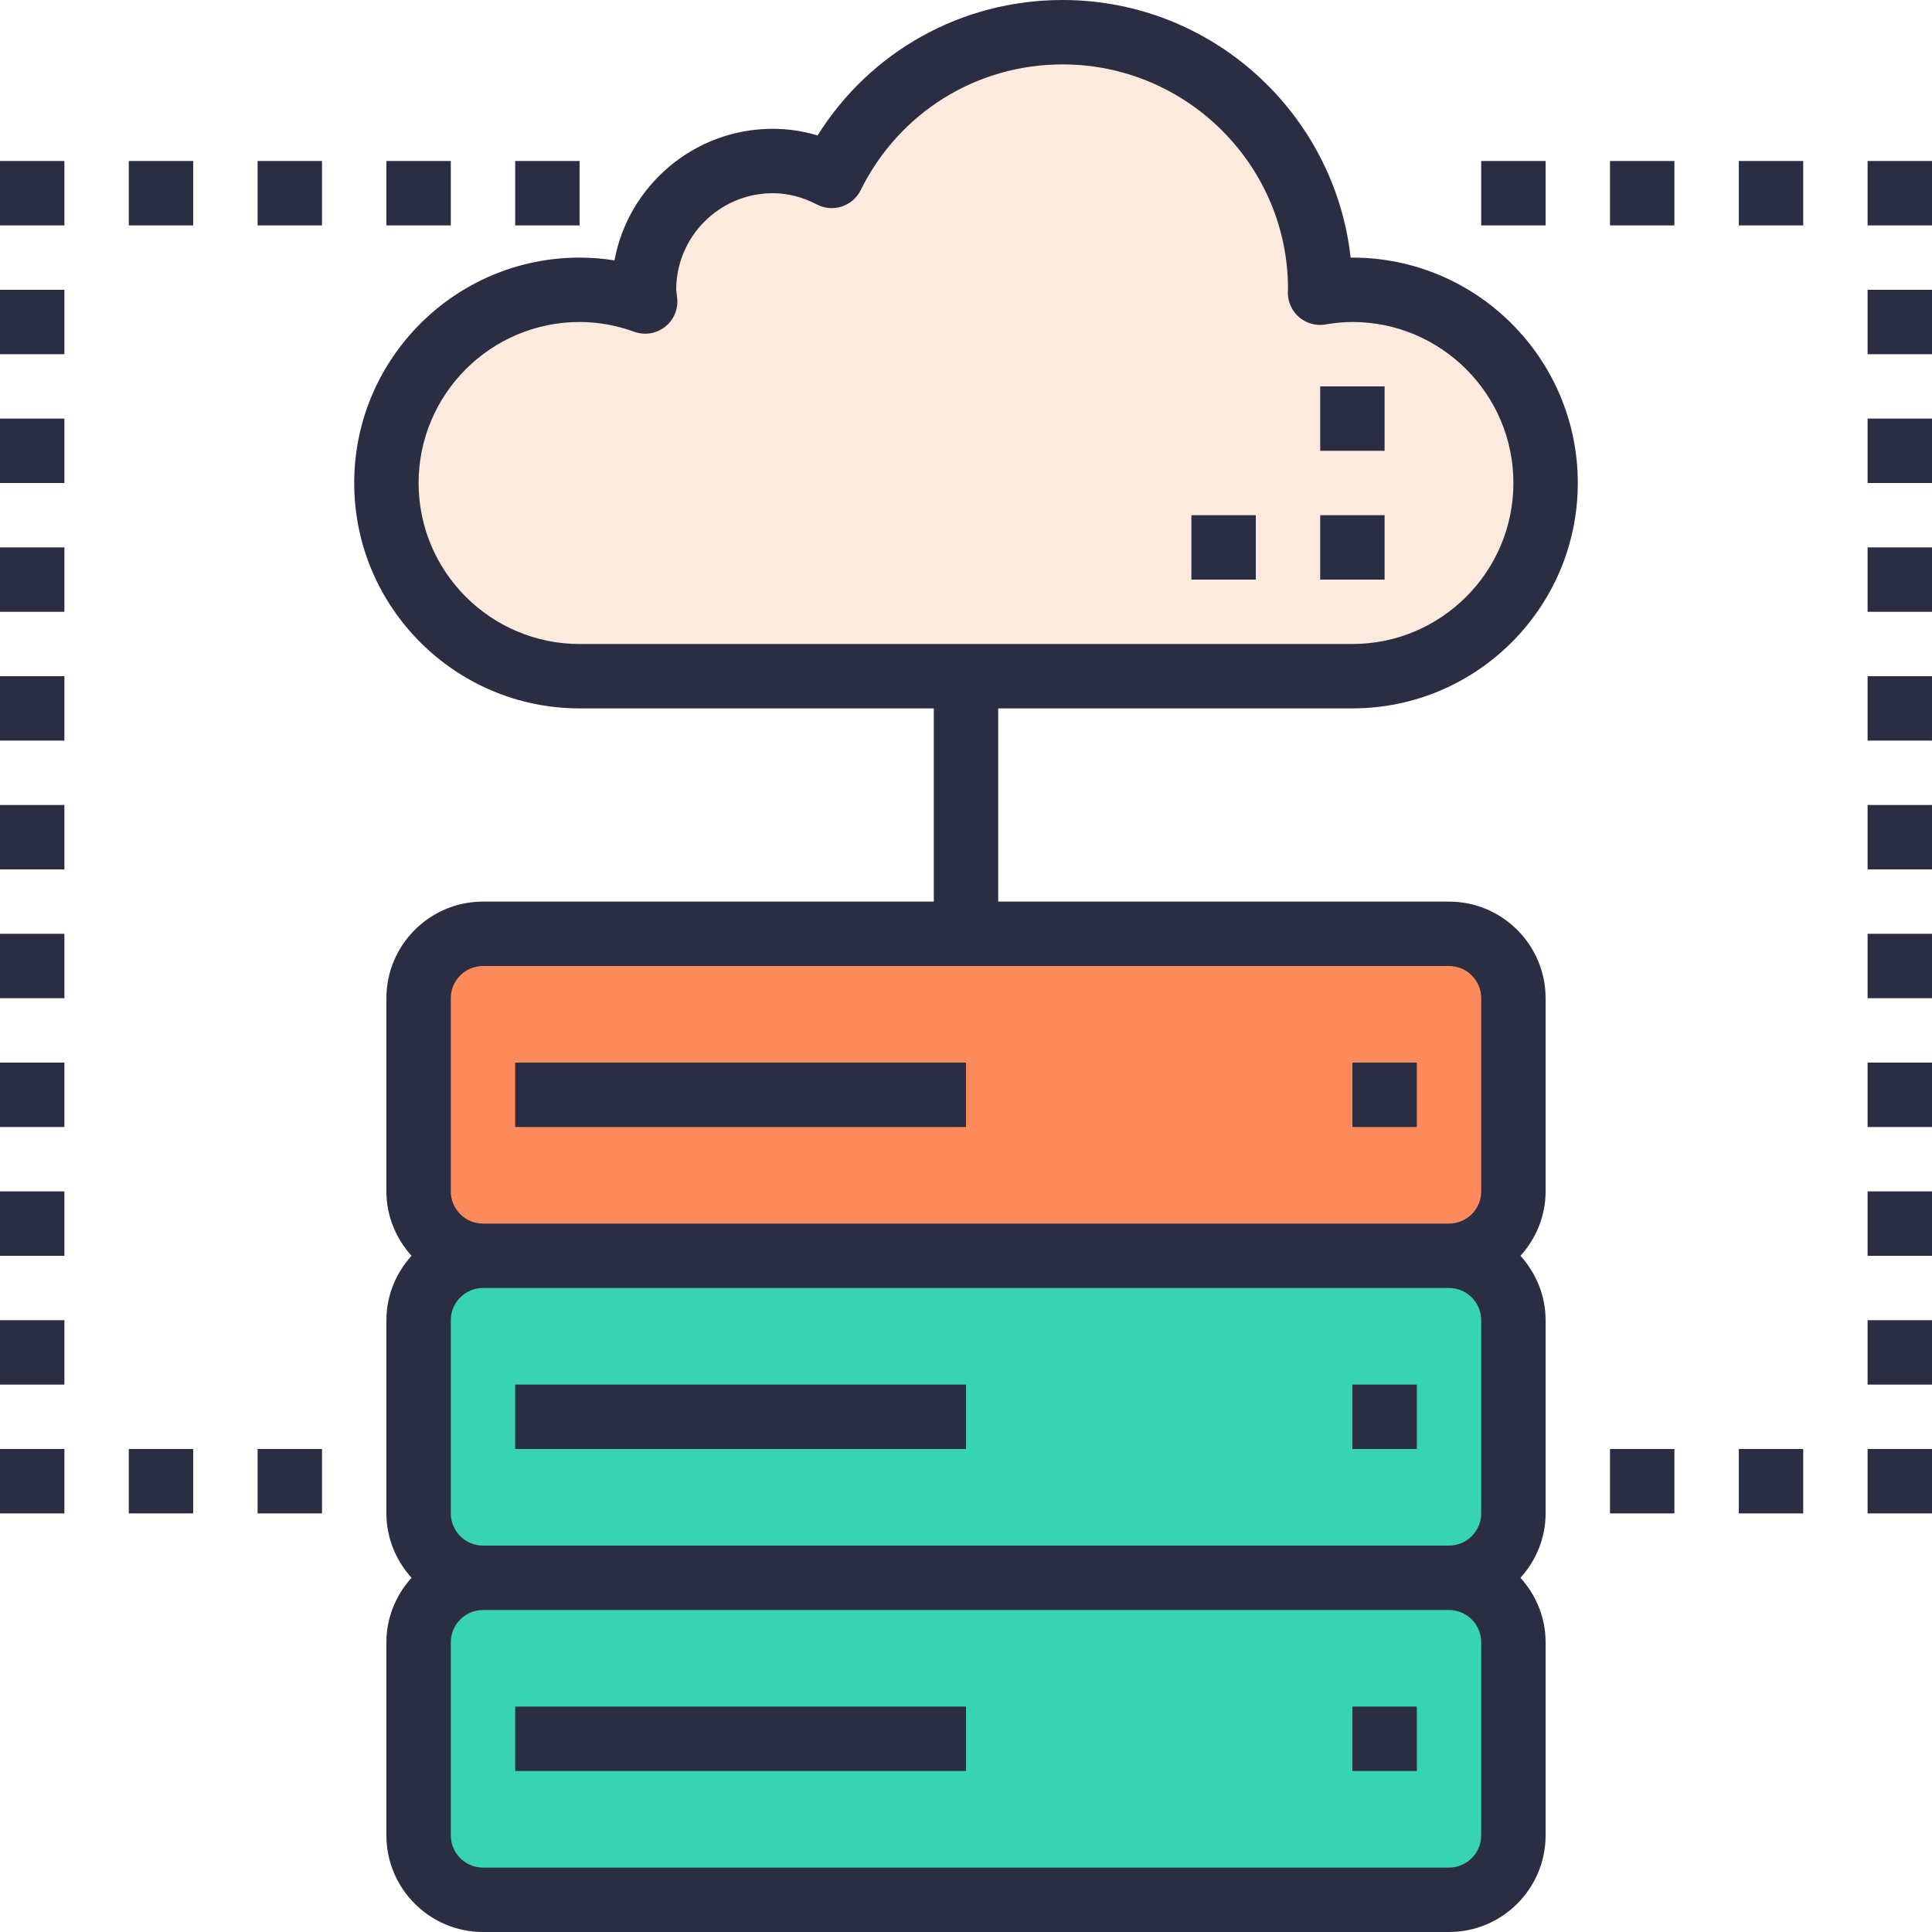
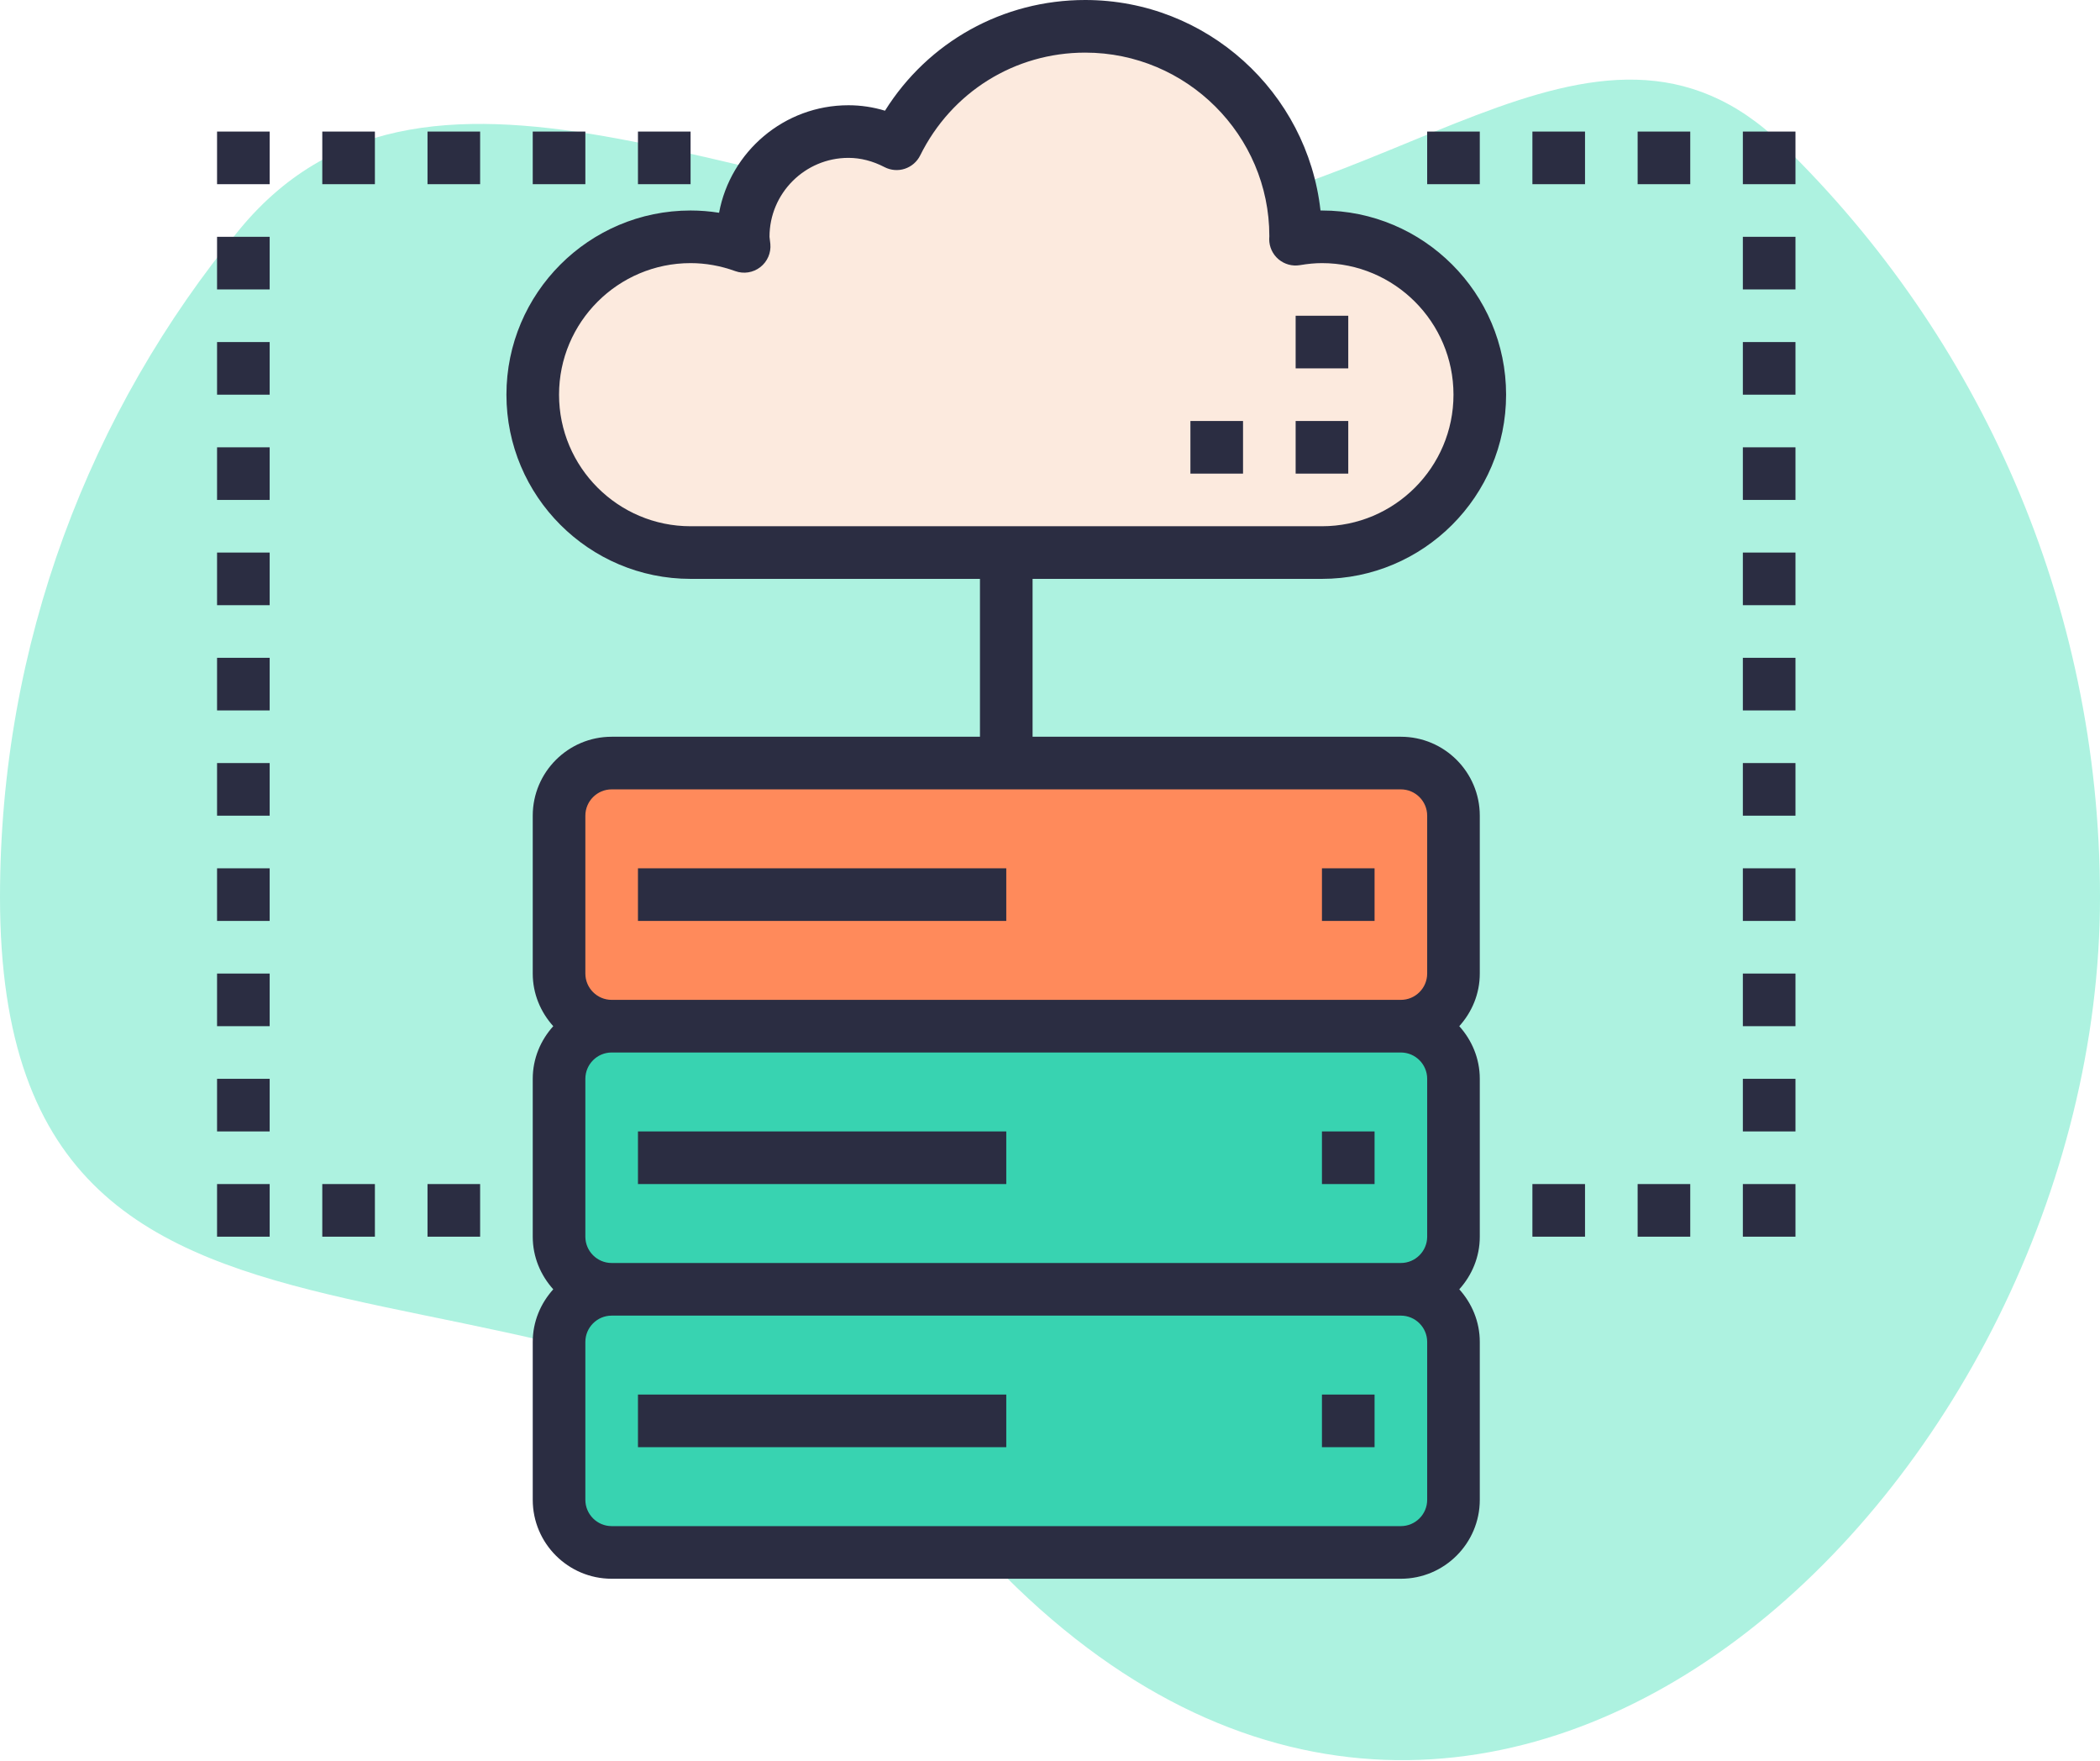
- <svg xmlns="http://www.w3.org/2000/svg" version="1.1" id="Layer_1" x="0px" y="0px" width="595.28px" height="595.28px" viewBox="0 123.305 595.28 595.28" enable-background="new 0 123.305 595.28 595.28" xml:space="preserve">
-   <path fill="#FCEADE" d="M178.584,331.653H297.64h119.056c32.879,0,59.528-26.649,59.528-59.528s-26.649-59.528-59.528-59.528  c-3.403,0-6.717,0.347-9.971,0.903c0.01-0.308,0.05-0.595,0.05-0.903c0-43.832-35.538-79.371-79.371-79.371  c-31.222,0-58.159,18.077-71.116,44.289c-5.467-2.847-11.588-4.604-18.176-4.604c-21.916,0-39.685,17.769-39.685,39.685  c0,1.23,0.248,2.391,0.357,3.592c-6.31-2.282-13.096-3.592-20.2-3.592c-32.879,0-59.528,26.649-59.528,59.528  S145.705,331.653,178.584,331.653z" />
-   <path fill="#FF8A5B" d="M466.303,490.394v-59.528c0-10.963-8.88-19.843-19.843-19.843H297.64H148.82  c-10.963,0-19.843,8.88-19.843,19.843v59.528c0,10.963,8.88,19.843,19.843,19.843h297.64  C457.423,510.237,466.303,501.357,466.303,490.394z" />
-   <path fill="#38D3B1" d="M128.977,530.08v59.528c0,10.963,8.88,19.843,19.843,19.843c-10.963,0-19.843,8.88-19.843,19.843v59.528  c0,10.963,8.88,19.843,19.843,19.843h297.64c10.963,0,19.843-8.88,19.843-19.843v-59.528c0-10.963-8.88-19.843-19.843-19.843  c10.963,0,19.843-8.88,19.843-19.843V530.08c0-10.963-8.88-19.843-19.843-19.843H148.82  C137.857,510.237,128.977,519.117,128.977,530.08z" />
+ <svg xmlns="http://www.w3.org/2000/svg" version="1.1" id="Layer_1" x="0px" y="0px" width="791.987px" height="663.688px" viewBox="-175.86 216.305 791.987 663.688" enable-background="new -175.86 216.305 791.987 663.688" xml:space="preserve">
+   <path fill="#ADF2E0" d="M616.127,554.606c0-111.123-45.771-211.555-119.489-283.472c-71.367-69.623-151.062,29.401-258.64,29.401  c-123.019,0-250.801-85.826-323.432,2.182c-56.491,68.451-90.426,156.207-90.426,251.889c0,218.701,222.808,99.743,379.122,256.056  C389.235,996.635,616.127,773.307,616.127,554.606z" />
+   <path fill="#FCEADE" d="M84.584,424.653H203.64h119.056c32.879,0,59.528-26.649,59.528-59.528s-26.649-59.528-59.528-59.528  c-3.403,0-6.717,0.347-9.971,0.903c0.01-0.308,0.05-0.595,0.05-0.903c0-43.832-35.538-79.371-79.371-79.371  c-31.222,0-58.159,18.077-71.116,44.289c-5.467-2.847-11.588-4.604-18.176-4.604c-21.916,0-39.685,17.769-39.685,39.685  c0,1.23,0.248,2.391,0.357,3.592c-6.31-2.282-13.096-3.592-20.2-3.592c-32.879,0-59.528,26.649-59.528,59.528  S51.705,424.653,84.584,424.653z" />
+   <path fill="#FF8A5B" d="M372.303,583.394v-59.528c0-10.963-8.88-19.843-19.843-19.843H203.64H54.82  c-10.963,0-19.843,8.88-19.843,19.843v59.528c0,10.963,8.88,19.843,19.843,19.843h297.64  C363.423,603.237,372.303,594.357,372.303,583.394z" />
+   <path fill="#38D3B1" d="M34.977,623.08v59.528c0,10.963,8.88,19.843,19.843,19.843c-10.963,0-19.843,8.88-19.843,19.843v59.528  c0,10.963,8.88,19.843,19.843,19.843h297.64c10.963,0,19.843-8.88,19.843-19.843v-59.528c0-10.963-8.88-19.843-19.843-19.843  c10.963,0,19.843-8.88,19.843-19.843V623.08c0-10.963-8.88-19.843-19.843-19.843H54.82C43.857,603.237,34.977,612.117,34.977,623.08  z" />
  <g>
-     <rect x="39.685" y="569.765" fill="#2B2D42" width="19.843" height="19.843" />
-     <rect x="79.371" y="569.765" fill="#2B2D42" width="19.843" height="19.843" />
-     <rect x="0" y="569.765" fill="#2B2D42" width="19.843" height="19.843" />
-     <rect x="0" y="530.08" fill="#2B2D42" width="19.843" height="19.843" />
-     <rect x="0" y="490.394" fill="#2B2D42" width="19.843" height="19.843" />
-     <rect x="0" y="450.709" fill="#2B2D42" width="19.843" height="19.843" />
-     <rect x="0" y="411.024" fill="#2B2D42" width="19.843" height="19.843" />
-     <rect x="0" y="371.338" fill="#2B2D42" width="19.843" height="19.843" />
-     <rect x="0" y="331.653" fill="#2B2D42" width="19.843" height="19.843" />
-     <rect x="0" y="291.968" fill="#2B2D42" width="19.843" height="19.843" />
-     <rect x="0" y="252.282" fill="#2B2D42" width="19.843" height="19.843" />
-     <rect x="0" y="212.597" fill="#2B2D42" width="19.843" height="19.843" />
-     <rect x="0" y="172.912" fill="#2B2D42" width="19.843" height="19.843" />
-     <rect x="39.685" y="172.912" fill="#2B2D42" width="19.843" height="19.843" />
-     <rect x="79.371" y="172.912" fill="#2B2D42" width="19.843" height="19.843" />
-     <rect x="119.056" y="172.912" fill="#2B2D42" width="19.843" height="19.843" />
-     <rect x="158.741" y="172.912" fill="#2B2D42" width="19.843" height="19.843" />
-     <path fill="#2B2D42" d="M178.584,341.574h109.135v59.528H148.82c-16.41,0-29.764,13.354-29.764,29.764v59.528   c0,7.649,2.986,14.565,7.739,19.843c-4.762,5.278-7.739,12.193-7.739,19.843v59.528c0,7.649,2.986,14.564,7.739,19.843   c-4.762,5.278-7.739,12.193-7.739,19.843v59.528c0,16.41,13.354,29.764,29.764,29.764h297.64c16.41,0,29.764-13.354,29.764-29.764   v-59.528c0-7.649-2.986-14.565-7.739-19.843c4.762-5.278,7.739-12.193,7.739-19.843V530.08c0-7.649-2.986-14.565-7.739-19.843   c4.762-5.278,7.739-12.193,7.739-19.843v-59.528c0-16.41-13.354-29.764-29.764-29.764H307.561v-59.528h109.135   c38.296,0,69.449-31.153,69.449-69.449s-31.153-69.449-69.449-69.449c-0.189,0-0.367,0-0.546,0   c-4.951-44.586-42.86-79.371-88.746-79.371c-31.054,0-59.22,15.775-75.501,41.739c-4.514-1.369-9.128-2.054-13.791-2.054   c-24.258,0-44.507,17.501-48.783,40.539c-3.552-0.566-7.143-0.853-10.745-0.853c-38.296,0-69.449,31.153-69.449,69.449   S140.288,341.574,178.584,341.574z M456.381,530.08v59.528c0,5.467-4.455,9.921-9.921,9.921H148.82   c-5.467,0-9.921-4.455-9.921-9.921V530.08c0-5.467,4.455-9.921,9.921-9.921h297.64C451.927,520.158,456.381,524.613,456.381,530.08   z M456.381,688.821c0,5.467-4.455,9.921-9.921,9.921H148.82c-5.467,0-9.921-4.455-9.921-9.921v-59.528   c0-5.467,4.455-9.921,9.921-9.921h297.64c5.467,0,9.921,4.455,9.921,9.921V688.821z M456.381,430.866v59.528   c0,5.467-4.455,9.921-9.921,9.921H148.82c-5.467,0-9.921-4.455-9.921-9.921v-59.528c0-5.467,4.455-9.921,9.921-9.921h297.64   C451.927,420.945,456.381,425.4,456.381,430.866z M178.584,222.518c5.665,0,11.33,1.012,16.827,3.006   c3.195,1.161,6.756,0.605,9.445-1.478c2.689-2.074,4.127-5.377,3.81-8.761l-0.317-2.689c0-16.41,13.354-29.764,29.764-29.764   c4.574,0,9.157,1.171,13.602,3.482c2.371,1.23,5.139,1.458,7.659,0.625c2.53-0.833,4.623-2.649,5.804-5.03   c11.826-23.91,35.667-38.763,62.227-38.763c38.296,0,69.449,31.153,69.449,69.181c-0.02,0.238-0.05,0.933-0.05,1.171   c0,2.917,1.29,5.695,3.522,7.58c2.232,1.875,5.159,2.689,8.066,2.203c3.006-0.516,5.725-0.764,8.304-0.764   c27.353,0,49.607,22.254,49.607,49.607s-22.254,49.607-49.607,49.607H178.584c-27.353,0-49.607-22.254-49.607-49.607   S151.231,222.518,178.584,222.518z" />
-     <rect x="416.696" y="450.709" fill="#2B2D42" width="19.843" height="19.843" />
-     <rect x="158.741" y="450.709" fill="#2B2D42" width="138.899" height="19.843" />
-     <rect x="416.696" y="549.922" fill="#2B2D42" width="19.843" height="19.843" />
-     <rect x="158.741" y="549.922" fill="#2B2D42" width="138.899" height="19.843" />
-     <rect x="416.696" y="649.136" fill="#2B2D42" width="19.843" height="19.843" />
-     <rect x="158.741" y="649.136" fill="#2B2D42" width="138.899" height="19.843" />
-     <rect x="496.067" y="569.765" fill="#2B2D42" width="19.843" height="19.843" />
-     <rect x="535.752" y="569.765" fill="#2B2D42" width="19.843" height="19.843" />
-     <rect x="575.437" y="569.765" fill="#2B2D42" width="19.843" height="19.843" />
-     <rect x="575.437" y="530.08" fill="#2B2D42" width="19.843" height="19.843" />
-     <rect x="575.437" y="490.394" fill="#2B2D42" width="19.843" height="19.843" />
-     <rect x="575.437" y="450.709" fill="#2B2D42" width="19.843" height="19.843" />
-     <rect x="575.437" y="411.024" fill="#2B2D42" width="19.843" height="19.843" />
-     <rect x="575.437" y="371.338" fill="#2B2D42" width="19.843" height="19.843" />
-     <rect x="575.437" y="331.653" fill="#2B2D42" width="19.843" height="19.843" />
-     <rect x="575.437" y="291.968" fill="#2B2D42" width="19.843" height="19.843" />
-     <rect x="575.437" y="252.282" fill="#2B2D42" width="19.843" height="19.843" />
-     <rect x="575.437" y="212.597" fill="#2B2D42" width="19.843" height="19.843" />
-     <rect x="575.437" y="172.912" fill="#2B2D42" width="19.843" height="19.843" />
-     <rect x="535.752" y="172.912" fill="#2B2D42" width="19.843" height="19.843" />
-     <rect x="496.067" y="172.912" fill="#2B2D42" width="19.843" height="19.843" />
-     <rect x="456.381" y="172.912" fill="#2B2D42" width="19.843" height="19.843" />
-     <rect x="406.775" y="242.361" fill="#2B2D42" width="19.843" height="19.843" />
-     <rect x="406.775" y="282.046" fill="#2B2D42" width="19.843" height="19.843" />
-     <rect x="367.089" y="282.046" fill="#2B2D42" width="19.843" height="19.843" />
+     <rect x="-54.315" y="662.765" fill="#2B2D42" width="19.843" height="19.843" />
+     <rect x="-14.629" y="662.765" fill="#2B2D42" width="19.843" height="19.843" />
+     <rect x="-94" y="662.765" fill="#2B2D42" width="19.843" height="19.843" />
+     <rect x="-94" y="623.08" fill="#2B2D42" width="19.843" height="19.843" />
+     <rect x="-94" y="583.394" fill="#2B2D42" width="19.843" height="19.843" />
+     <rect x="-94" y="543.709" fill="#2B2D42" width="19.843" height="19.843" />
+     <rect x="-94" y="504.024" fill="#2B2D42" width="19.843" height="19.843" />
+     <rect x="-94" y="464.338" fill="#2B2D42" width="19.843" height="19.843" />
+     <rect x="-94" y="424.653" fill="#2B2D42" width="19.843" height="19.843" />
+     <rect x="-94" y="384.968" fill="#2B2D42" width="19.843" height="19.843" />
+     <rect x="-94" y="345.282" fill="#2B2D42" width="19.843" height="19.843" />
+     <rect x="-94" y="305.597" fill="#2B2D42" width="19.843" height="19.843" />
+     <rect x="-94" y="265.912" fill="#2B2D42" width="19.843" height="19.843" />
+     <rect x="-54.315" y="265.912" fill="#2B2D42" width="19.843" height="19.843" />
+     <rect x="-14.629" y="265.912" fill="#2B2D42" width="19.843" height="19.843" />
+     <rect x="25.056" y="265.912" fill="#2B2D42" width="19.843" height="19.843" />
+     <rect x="64.741" y="265.912" fill="#2B2D42" width="19.843" height="19.843" />
+     <path fill="#2B2D42" d="M84.584,434.574h109.135v59.528H54.82c-16.41,0-29.764,13.354-29.764,29.764v59.528   c0,7.649,2.986,14.565,7.739,19.843c-4.762,5.278-7.739,12.193-7.739,19.843v59.528c0,7.649,2.986,14.564,7.739,19.843   c-4.762,5.278-7.739,12.193-7.739,19.843v59.528c0,16.41,13.354,29.764,29.764,29.764h297.64c16.41,0,29.764-13.354,29.764-29.764   v-59.528c0-7.649-2.986-14.565-7.739-19.843c4.762-5.278,7.739-12.193,7.739-19.843V623.08c0-7.649-2.986-14.565-7.739-19.843   c4.762-5.278,7.739-12.193,7.739-19.843v-59.528c0-16.41-13.354-29.764-29.764-29.764H213.561v-59.528h109.135   c38.296,0,69.449-31.153,69.449-69.449s-31.153-69.449-69.449-69.449c-0.189,0-0.367,0-0.546,0   c-4.951-44.586-42.86-79.371-88.746-79.371c-31.054,0-59.22,15.775-75.501,41.739c-4.514-1.369-9.128-2.054-13.791-2.054   c-24.258,0-44.507,17.501-48.783,40.539c-3.552-0.566-7.143-0.853-10.745-0.853c-38.296,0-69.449,31.153-69.449,69.449   S46.288,434.574,84.584,434.574z M362.381,623.08v59.528c0,5.467-4.455,9.921-9.921,9.921H54.82c-5.467,0-9.921-4.455-9.921-9.921   V623.08c0-5.467,4.455-9.921,9.921-9.921h297.64C357.927,613.158,362.381,617.613,362.381,623.08z M362.381,781.821   c0,5.467-4.455,9.921-9.921,9.921H54.82c-5.467,0-9.921-4.455-9.921-9.921v-59.528c0-5.467,4.455-9.921,9.921-9.921h297.64   c5.467,0,9.921,4.455,9.921,9.921V781.821z M362.381,523.866v59.528c0,5.467-4.455,9.921-9.921,9.921H54.82   c-5.467,0-9.921-4.455-9.921-9.921v-59.528c0-5.467,4.455-9.921,9.921-9.921h297.64C357.927,513.945,362.381,518.4,362.381,523.866   z M84.584,315.518c5.665,0,11.33,1.012,16.827,3.006c3.195,1.161,6.756,0.605,9.445-1.478c2.689-2.074,4.127-5.377,3.81-8.761   l-0.317-2.689c0-16.41,13.354-29.764,29.764-29.764c4.574,0,9.157,1.171,13.602,3.482c2.371,1.23,5.139,1.458,7.659,0.625   c2.53-0.833,4.623-2.649,5.804-5.03c11.826-23.91,35.667-38.763,62.227-38.763c38.296,0,69.449,31.153,69.449,69.181   c-0.02,0.238-0.05,0.933-0.05,1.171c0,2.917,1.29,5.695,3.522,7.58c2.232,1.875,5.159,2.689,8.066,2.203   c3.006-0.516,5.725-0.764,8.304-0.764c27.353,0,49.607,22.254,49.607,49.607s-22.254,49.607-49.607,49.607H84.584   c-27.353,0-49.607-22.254-49.607-49.607S57.231,315.518,84.584,315.518z" />
+     <rect x="322.696" y="543.709" fill="#2B2D42" width="19.843" height="19.843" />
+     <rect x="64.741" y="543.709" fill="#2B2D42" width="138.899" height="19.843" />
+     <rect x="322.696" y="642.922" fill="#2B2D42" width="19.843" height="19.843" />
+     <rect x="64.741" y="642.922" fill="#2B2D42" width="138.899" height="19.843" />
+     <rect x="322.696" y="742.136" fill="#2B2D42" width="19.843" height="19.843" />
+     <rect x="64.741" y="742.136" fill="#2B2D42" width="138.899" height="19.843" />
+     <rect x="402.067" y="662.765" fill="#2B2D42" width="19.843" height="19.843" />
+     <rect x="441.752" y="662.765" fill="#2B2D42" width="19.843" height="19.843" />
+     <rect x="481.437" y="662.765" fill="#2B2D42" width="19.843" height="19.843" />
+     <rect x="481.437" y="623.08" fill="#2B2D42" width="19.843" height="19.843" />
+     <rect x="481.437" y="583.394" fill="#2B2D42" width="19.843" height="19.843" />
+     <rect x="481.437" y="543.709" fill="#2B2D42" width="19.843" height="19.843" />
+     <rect x="481.437" y="504.024" fill="#2B2D42" width="19.843" height="19.843" />
+     <rect x="481.437" y="464.338" fill="#2B2D42" width="19.843" height="19.843" />
+     <rect x="481.437" y="424.653" fill="#2B2D42" width="19.843" height="19.843" />
+     <rect x="481.437" y="384.968" fill="#2B2D42" width="19.843" height="19.843" />
+     <rect x="481.437" y="345.282" fill="#2B2D42" width="19.843" height="19.843" />
+     <rect x="481.437" y="305.597" fill="#2B2D42" width="19.843" height="19.843" />
+     <rect x="481.437" y="265.912" fill="#2B2D42" width="19.843" height="19.843" />
+     <rect x="441.752" y="265.912" fill="#2B2D42" width="19.843" height="19.843" />
+     <rect x="402.067" y="265.912" fill="#2B2D42" width="19.843" height="19.843" />
+     <rect x="362.381" y="265.912" fill="#2B2D42" width="19.843" height="19.843" />
+     <rect x="312.775" y="335.361" fill="#2B2D42" width="19.843" height="19.843" />
+     <rect x="312.775" y="375.046" fill="#2B2D42" width="19.843" height="19.843" />
+     <rect x="273.089" y="375.046" fill="#2B2D42" width="19.843" height="19.843" />
  </g>
</svg>
